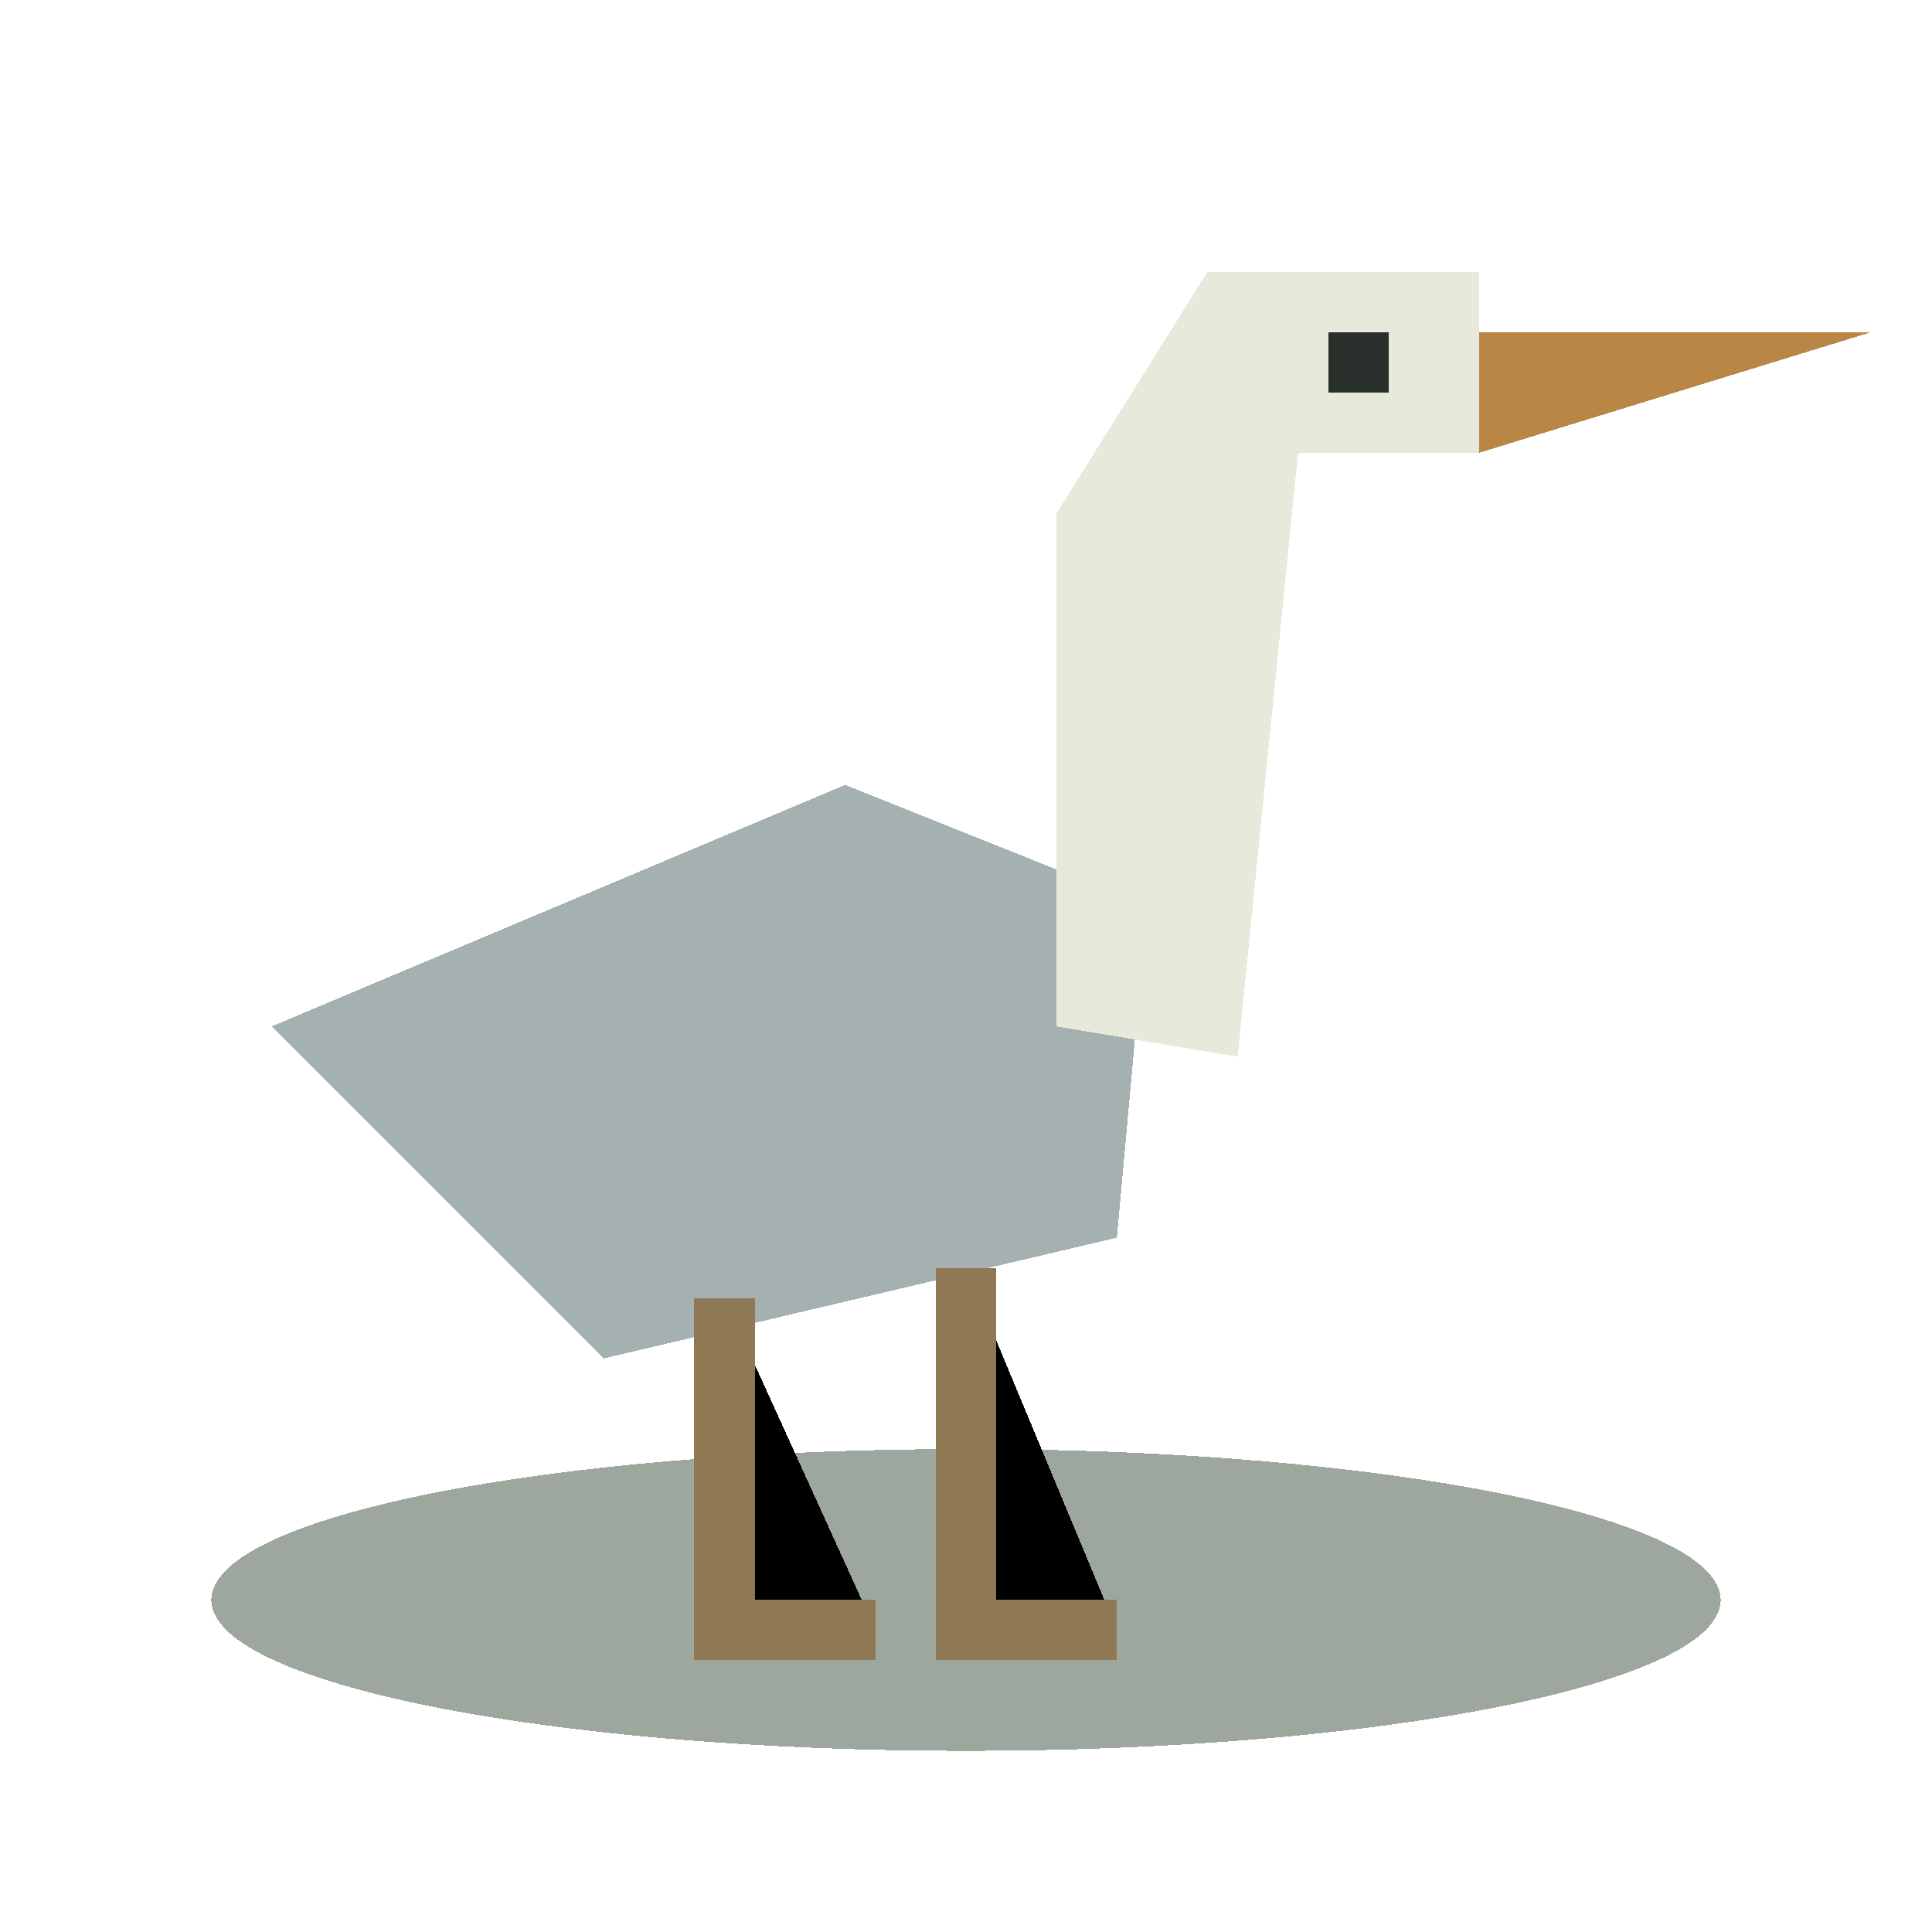
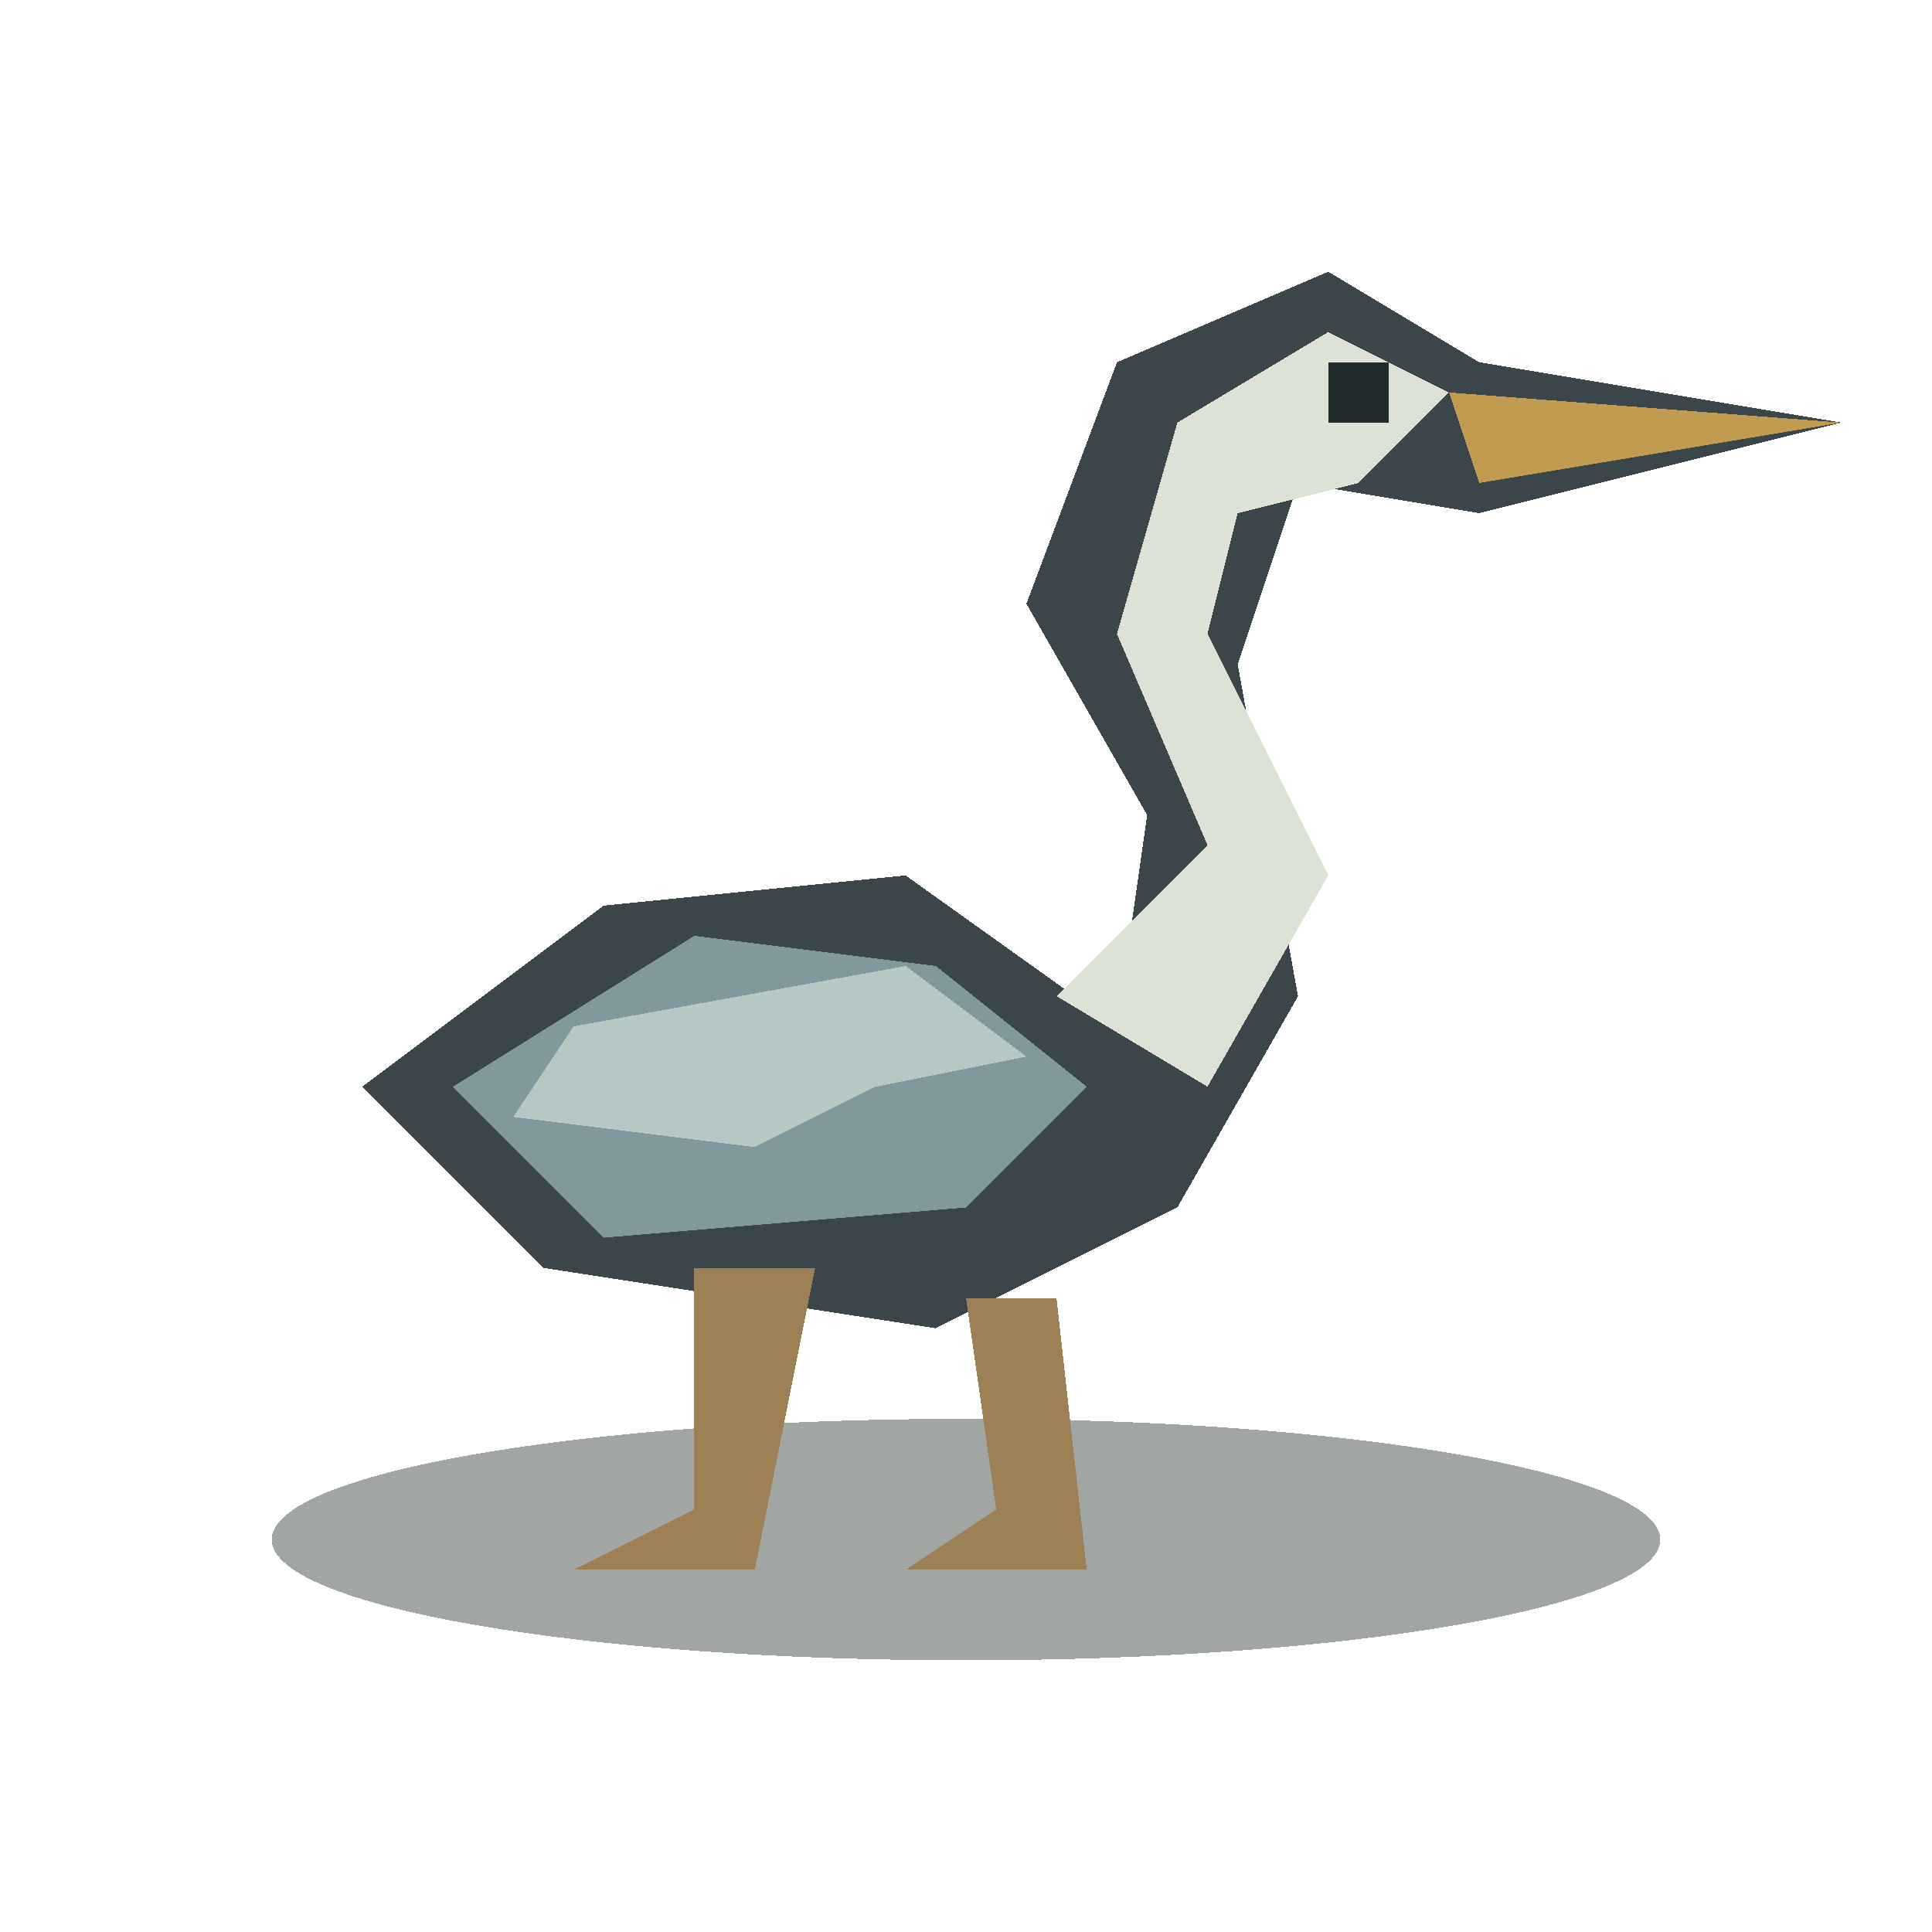
<svg xmlns="http://www.w3.org/2000/svg" width="64" height="64" viewBox="0 0 64 64" shape-rendering="crispEdges">
-   <ellipse cx="32" cy="53" rx="25" ry="5" fill="#293b29" opacity=".45" />
-   <path d="M9 34L28 26 38 30 37 41 20 45Z" fill="#a4b1b0" />
-   <path d="M35 34V17L40 9H49V15H43L41 35Z" fill="#e7e9db" />
-   <path d="M49 11H62L49 15Z" fill="#ba8645" />
-   <path d="M24 43V54H29M32 42V54H37" stroke="#8f7954" stroke-width="2" />
-   <rect x="44" y="11" width="2" height="2" fill="#29302b" />
+   <ellipse cx="32" cy="51" rx="23" ry="4" fill="#202b22" opacity=".42" />
+   <path d="M12 36L20 30 30 29 37 34 38 27 34 20 37 12 44 9 49 12 61 14 49 17 43 16 41 22 43 33 39 40 31 44 18 42Z" fill="#3a4649" />
+   <path d="M15 36L23 31 31 32 36 36 32 40 20 41Z" fill="#81989d" />
+   <path d="M19 34L30 32 34 35 29 36 25 38 17 37Z" fill="#b7c7c6" />
+   <path d="M35 33L40 28 37 21 39 14 44 11 48 13 45 16 41 17 40 21 44 29 40 36Z" fill="#dce2d4" />
+   <path d="M48 13L61 14 49 16Z" fill="#c09b50" />
+   <rect x="44" y="12" width="2" height="2" fill="#202c2b" />
+   <path d="M23 42L23 50 19 52 25 52 27 42Z M32 43L33 50 30 52 36 52 35 43Z" fill="#9d8055" />
</svg>
